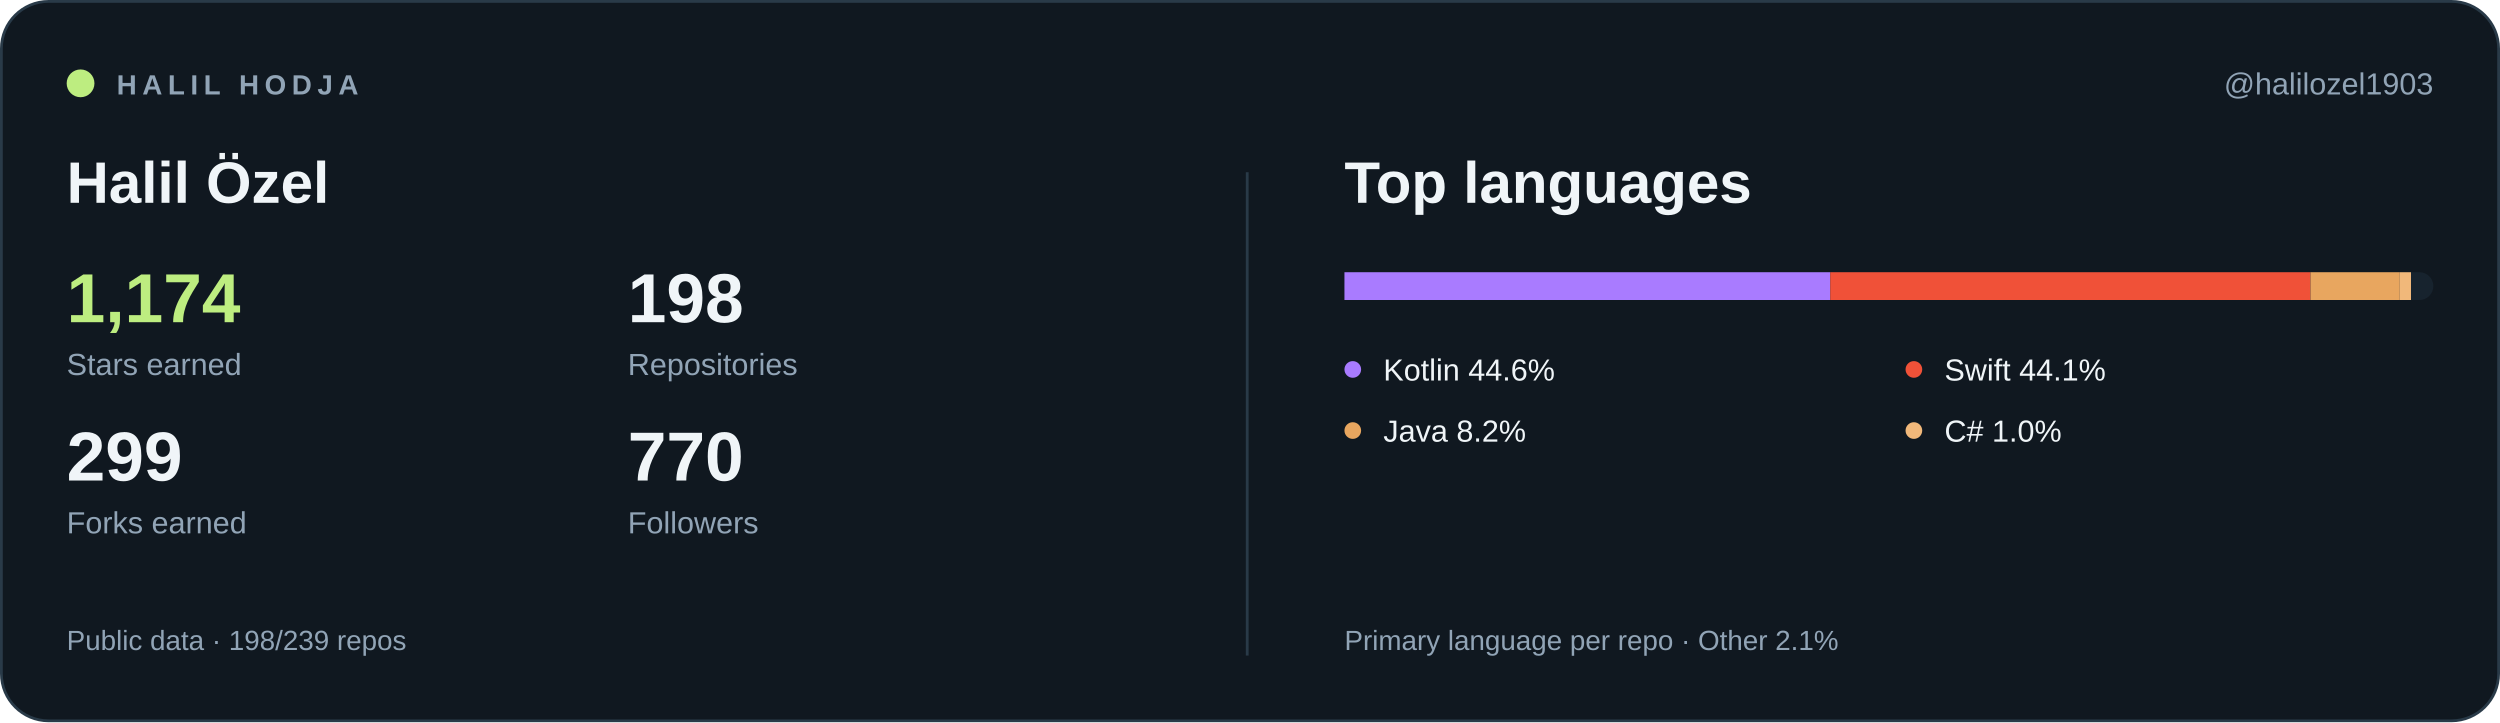
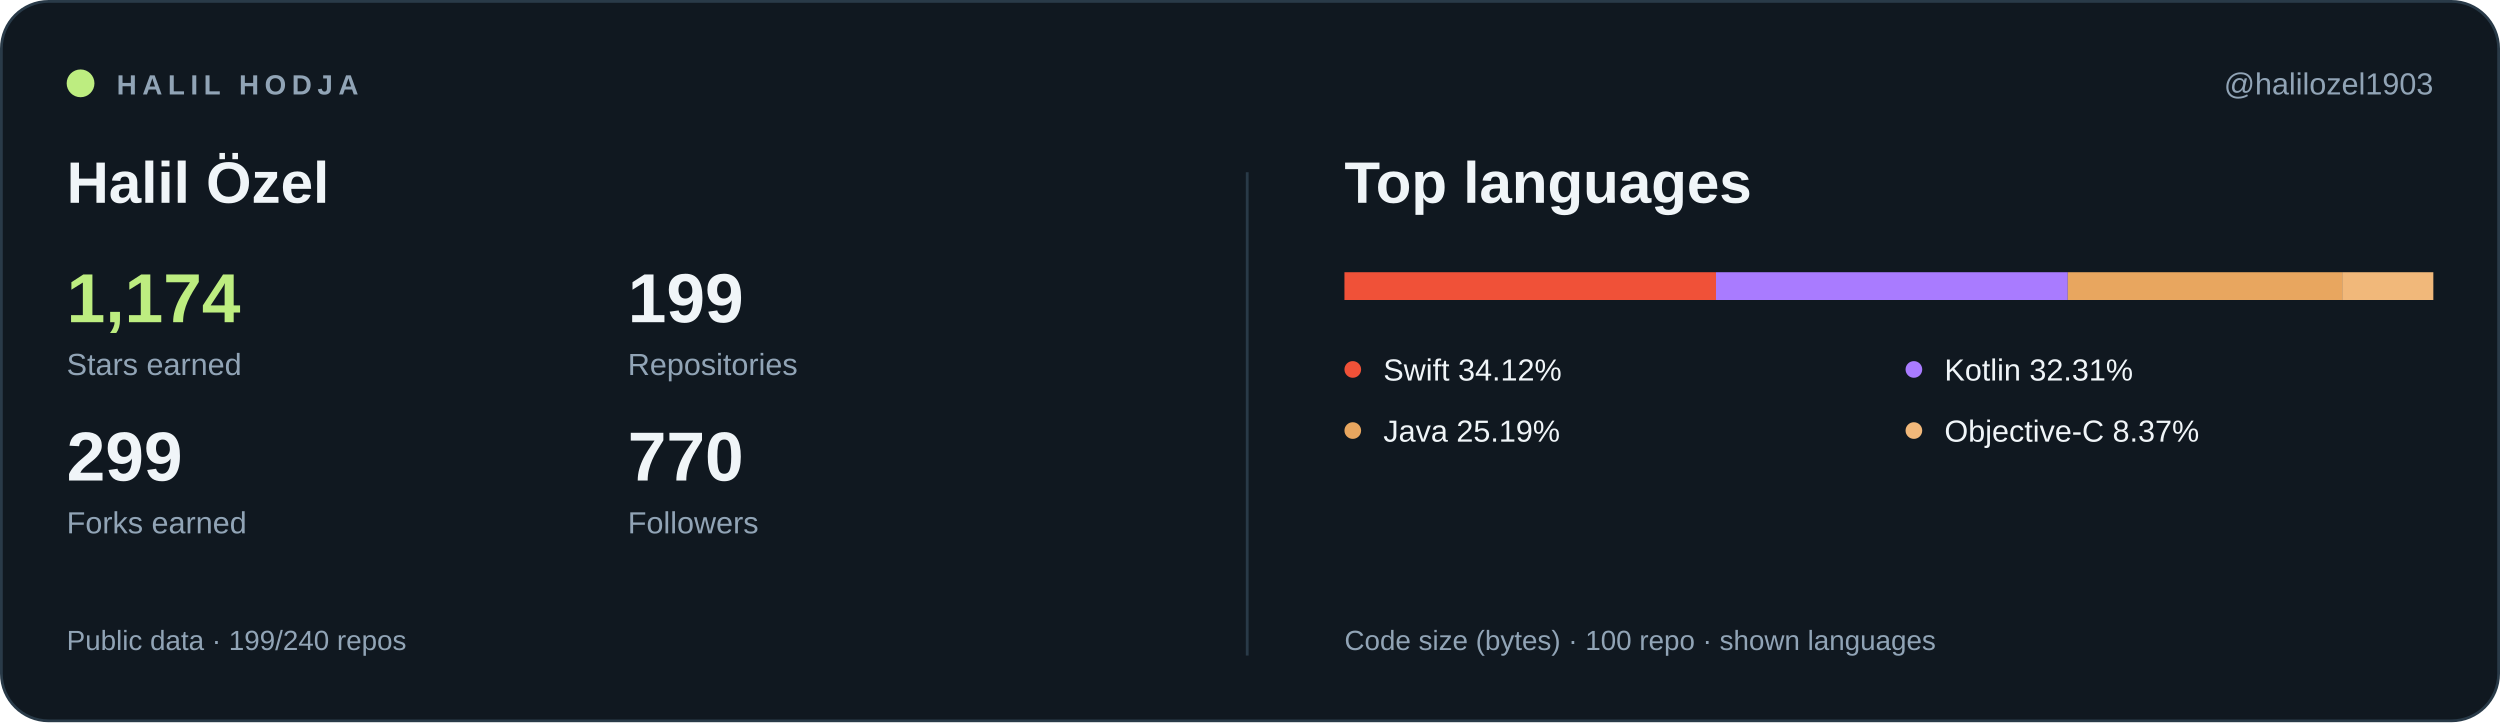
<svg xmlns="http://www.w3.org/2000/svg" width="900" height="260" viewBox="0 0 900 260" role="img" aria-labelledby="title desc">
  <rect x=".5" y=".5" width="899" height="259" rx="17" fill="#101820" stroke="#293a48" />
  <g font-family="-apple-system,BlinkMacSystemFont,Segoe UI,Arial,sans-serif">
    <circle cx="29" cy="30" r="5" fill="#bded80" />
    <text x="42" y="34" fill="#91a4b6" font-size="10" letter-spacing="2" font-weight="700">HALIL HODJA</text>
    <text x="876" y="34" fill="#91a4b6" font-size="11" text-anchor="end">@halilozel1903</text>
    <text x="24" y="73" fill="#f0f5f8" font-size="21" font-weight="700">Halil Özel</text>
    <text x="24" y="116" fill="#bded80" font-size="25" font-weight="700">1,174</text>
    <text x="24" y="135" fill="#91a4b6" font-size="11">Stars earned</text>
-     <text x="226" y="116" fill="#f0f5f8" font-size="25" font-weight="700">198</text>
+     <text x="226" y="116" fill="#f0f5f8" font-size="25" font-weight="700">199</text>
    <text x="226" y="135" fill="#91a4b6" font-size="11">Repositories</text>
    <text x="24" y="173" fill="#f0f5f8" font-size="25" font-weight="700">299</text>
    <text x="24" y="192" fill="#91a4b6" font-size="11">Forks earned</text>
    <text x="226" y="173" fill="#f0f5f8" font-size="25" font-weight="700">770</text>
    <text x="226" y="192" fill="#91a4b6" font-size="11">Followers</text>
-     <text x="24" y="234" fill="#91a4b6" font-size="10">Public data · 198/239 repos</text>
+     <text x="24" y="234" fill="#91a4b6" font-size="10">Public data · 199/240 repos</text>
    <path d="M449 62V236" stroke="#293a48" />
    <text x="484" y="73" fill="#f0f5f8" font-size="21" font-weight="700">Top languages</text>
    <rect x="484" y="98" width="392" height="10" rx="5" fill="#17232e" />
-     <rect x="484.00" y="98" width="174.89" height="10" fill="#A97BFF" />
-     <circle cx="487" cy="133" r="3" fill="#A97BFF" />
-     <text x="498" y="137" fill="#f0f5f8" font-size="11">Kotlin  44.6%</text>
-     <rect x="658.89" y="98" width="172.88" height="10" fill="#F05138" />
-     <circle cx="689" cy="133" r="3" fill="#F05138" />
-     <text x="700" y="137" fill="#f0f5f8" font-size="11">Swift  44.1%</text>
-     <rect x="831.77" y="98" width="32.16" height="10" fill="#e8a65f" />
+     <rect x="484.00" y="98" width="133.76" height="10" fill="#F05138" />
+     <circle cx="487" cy="133" r="3" fill="#F05138" />
+     <text x="498" y="137" fill="#f0f5f8" font-size="11">Swift  34.12%</text>
+     <rect x="617.76" y="98" width="126.65" height="10" fill="#A97BFF" />
+     <circle cx="689" cy="133" r="3" fill="#A97BFF" />
+     <text x="700" y="137" fill="#f0f5f8" font-size="11">Kotlin  32.31%</text>
+     <rect x="744.41" y="98" width="98.76" height="10" fill="#e8a65f" />
    <circle cx="487" cy="155" r="3" fill="#e8a65f" />
-     <text x="498" y="159" fill="#f0f5f8" font-size="11">Java  8.2%</text>
-     <rect x="863.94" y="98" width="4.02" height="10" fill="#f1b87a" />
+     <text x="498" y="159" fill="#f0f5f8" font-size="11">Java  25.19%</text>
+     <rect x="843.17" y="98" width="32.83" height="10" fill="#f1b87a" />
    <circle cx="689" cy="155" r="3" fill="#f1b87a" />
-     <text x="700" y="159" fill="#f0f5f8" font-size="11">C#  1.0%</text>
-     <text x="484" y="234" fill="#91a4b6" font-size="10">Primary language per repo · Other 2.1%</text>
+     <text x="700" y="159" fill="#f0f5f8" font-size="11">Objective-C  8.37%</text>
+     <text x="484" y="234" fill="#91a4b6" font-size="10">Code size (bytes) · 100 repo · shown languages</text>
  </g>
</svg>
